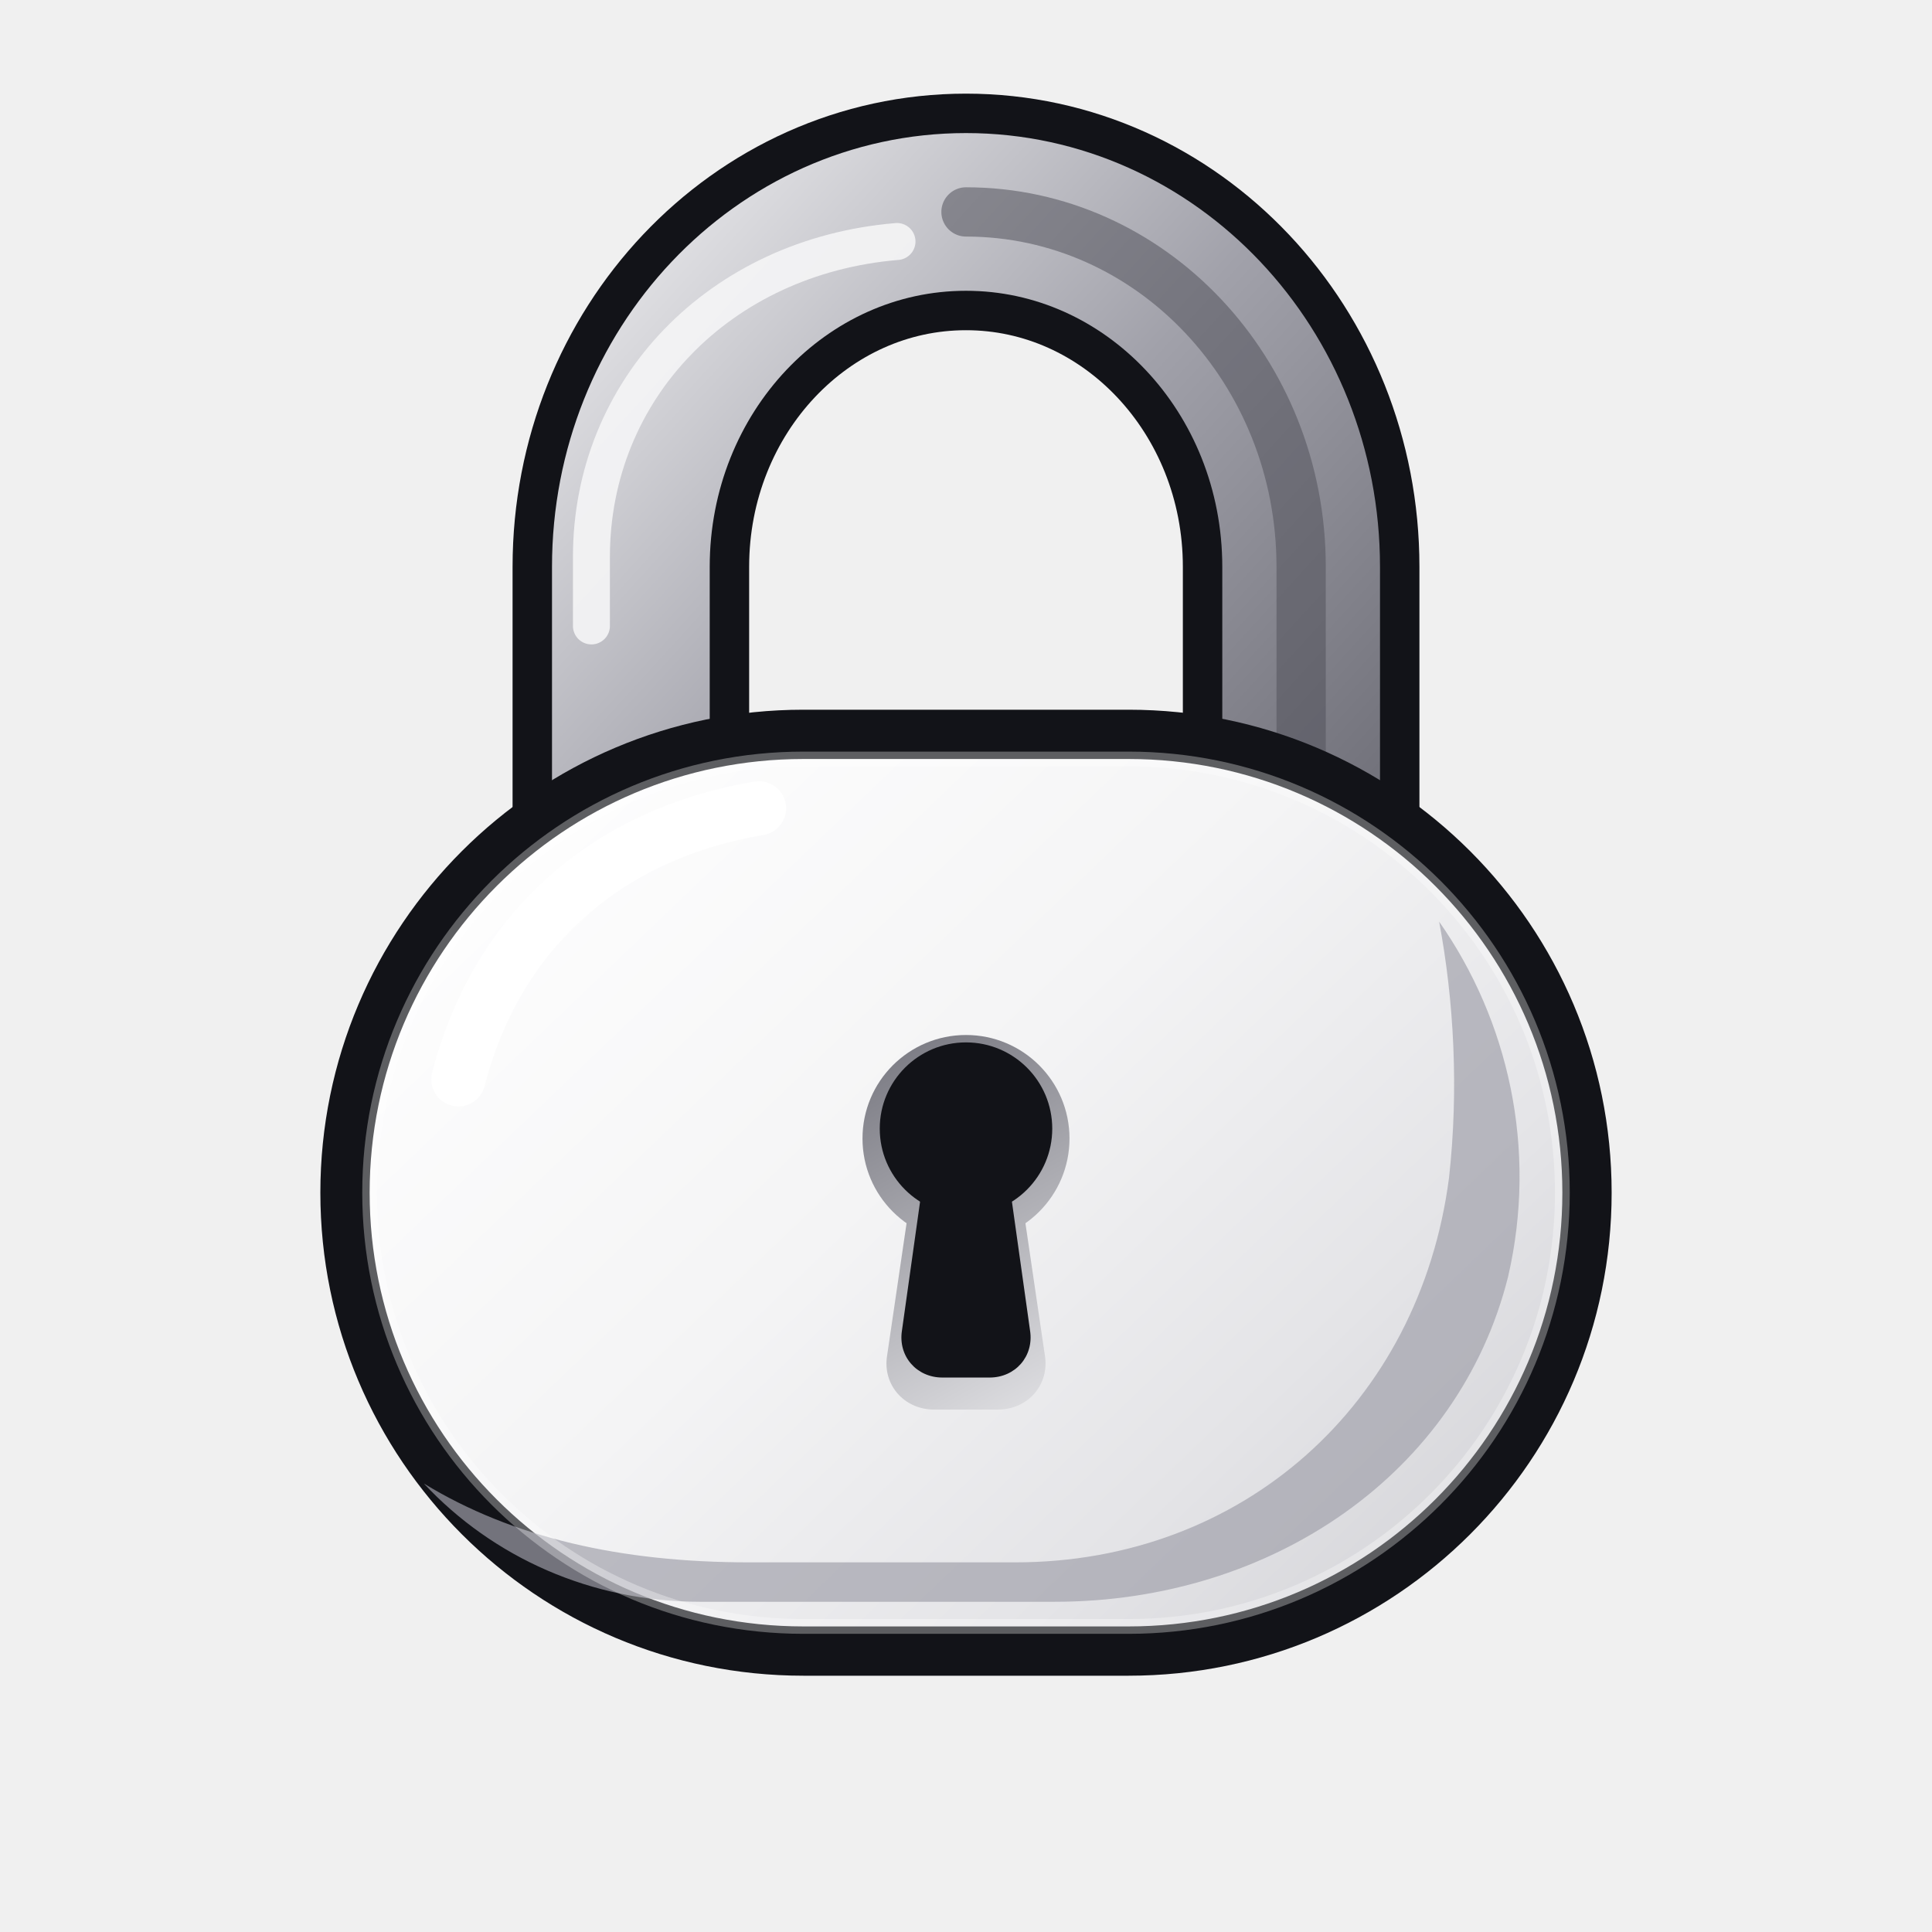
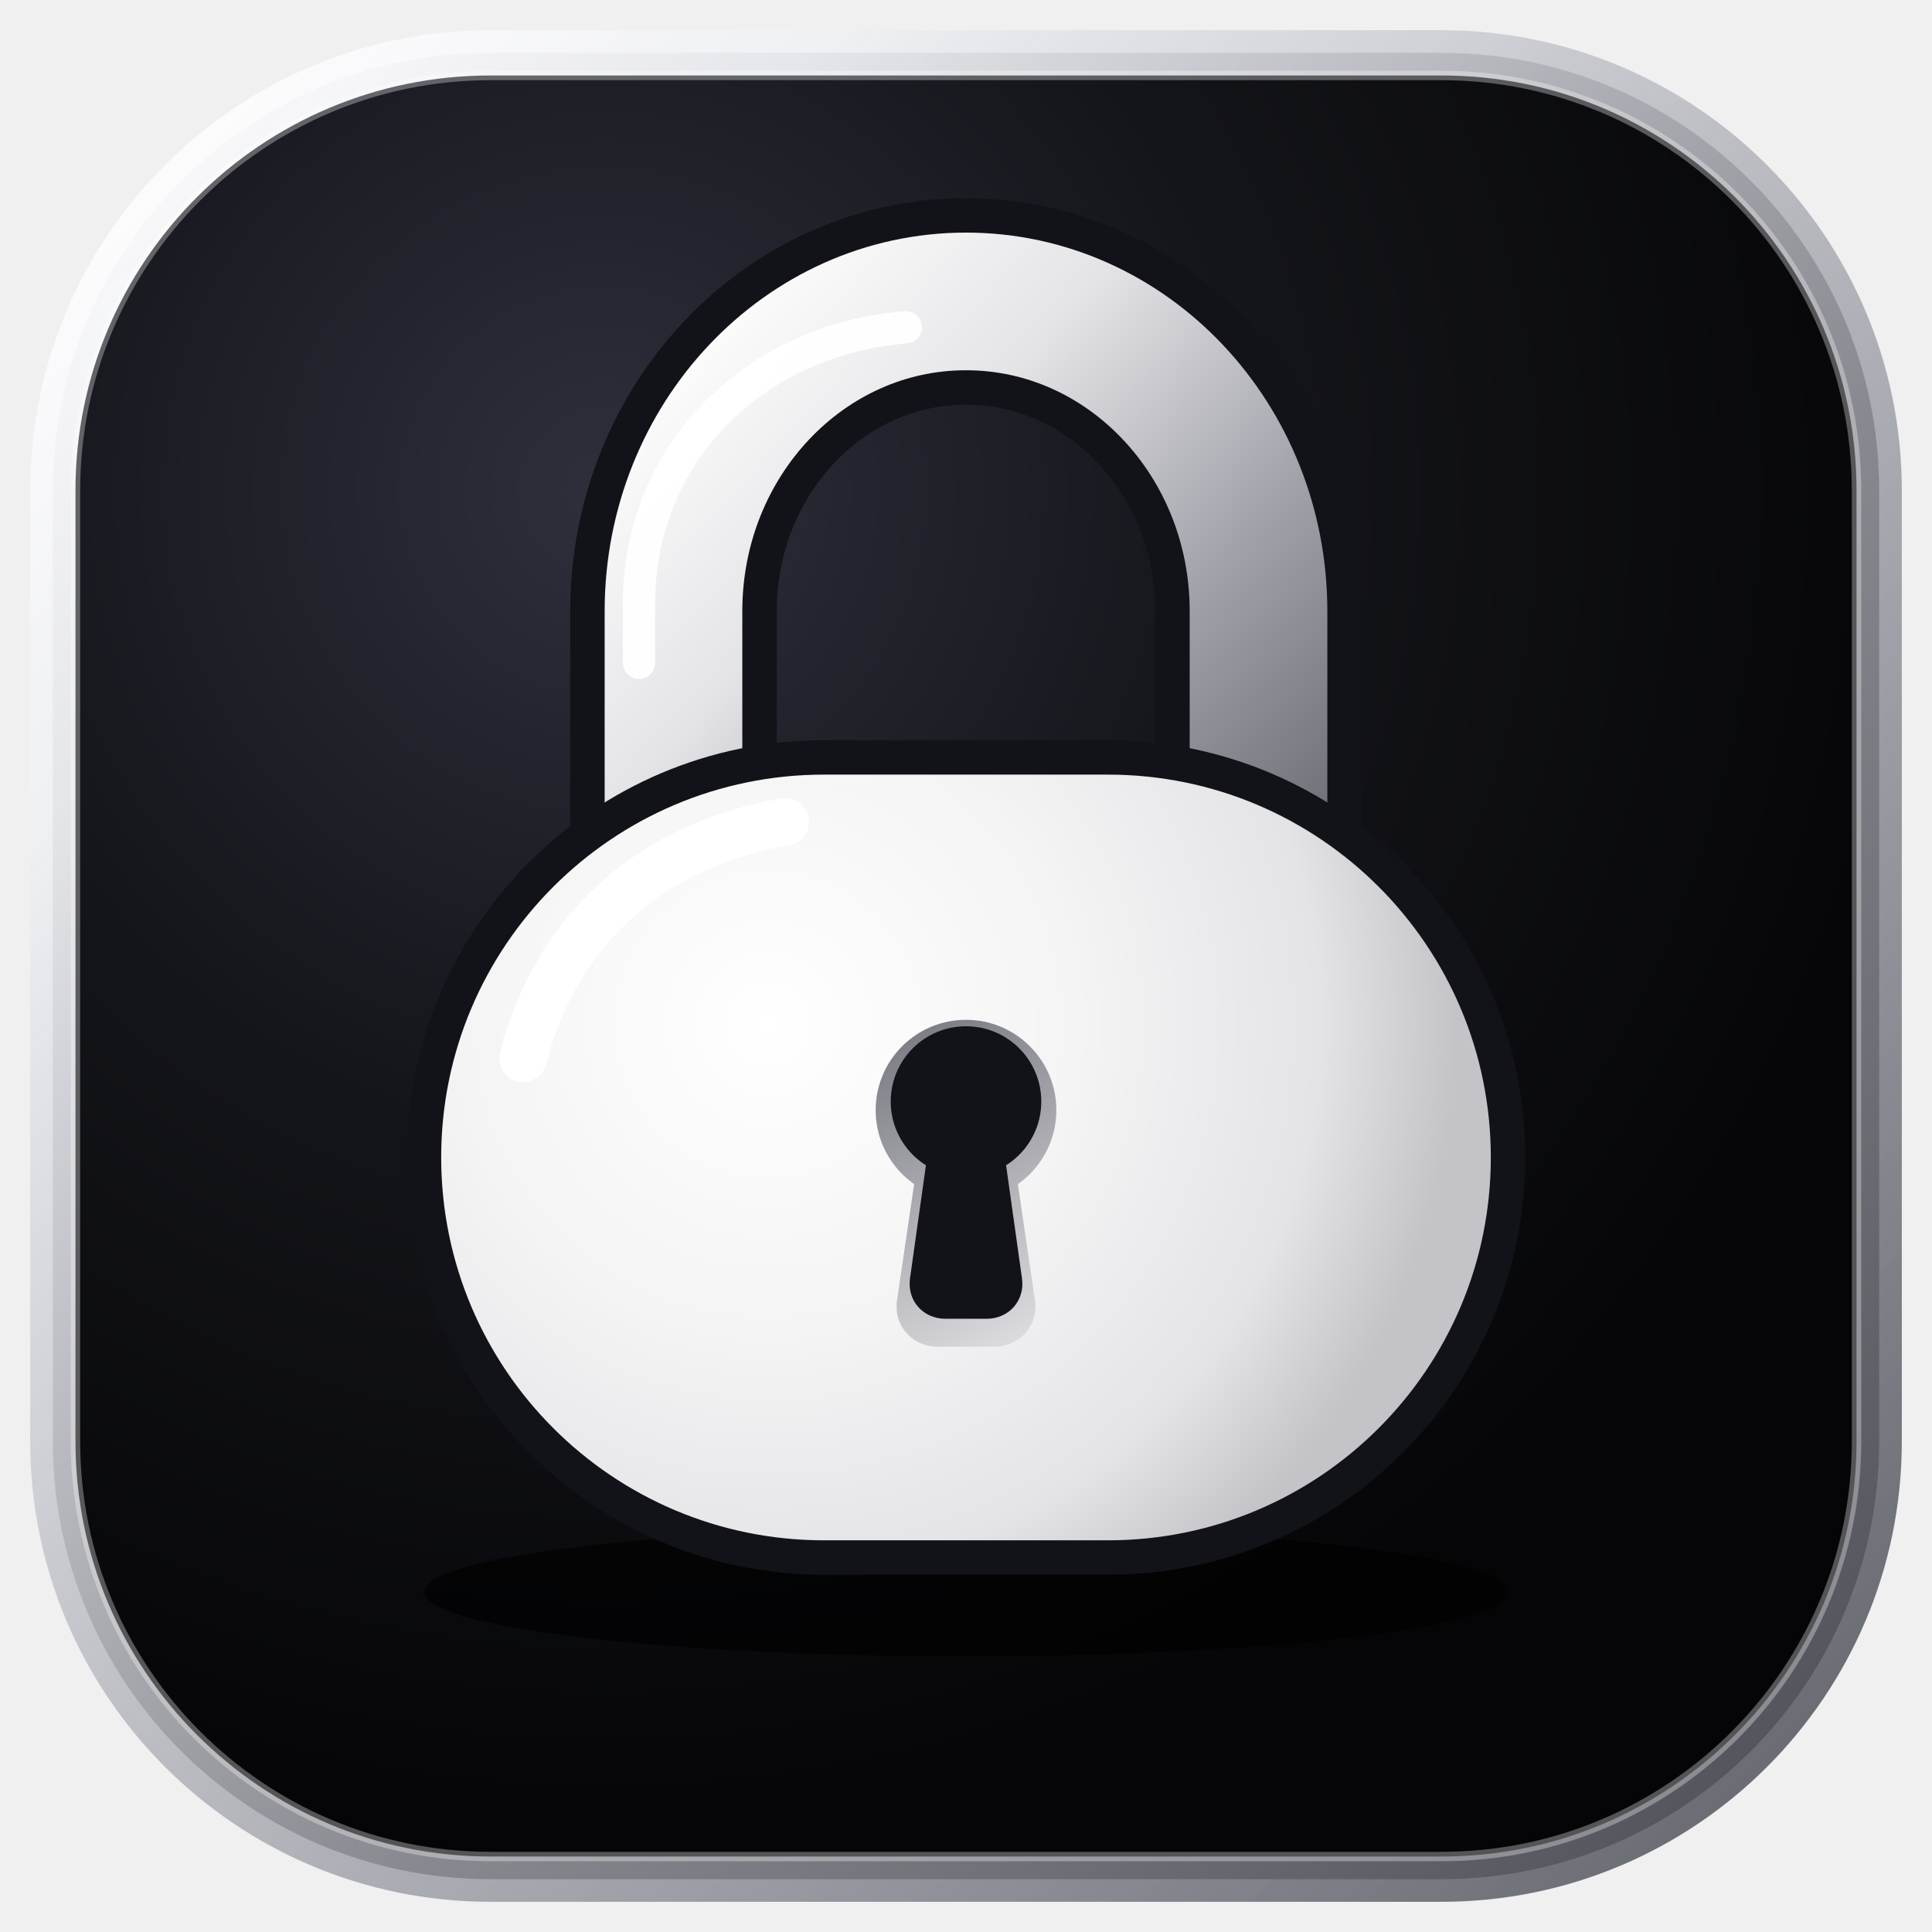
- <svg xmlns="http://www.w3.org/2000/svg" viewBox="60 90 392 330" width="256" height="256" fill="none">
+ <svg xmlns="http://www.w3.org/2000/svg" viewBox="0 0 512 512" width="512" height="512" fill="none">
  <defs>
-     <linearGradient id="shackle-metal" x1="186" y1="108" x2="326" y2="236" gradientUnits="userSpaceOnUse">
-       <stop offset="0%" stop-color="#e4e4e7" />
-       <stop offset="50%" stop-color="#a1a1aa" />
+     <radialGradient id="fav-bg" cx="160" cy="130" r="360" gradientUnits="userSpaceOnUse">
+       <stop offset="0%" stop-color="#2d2f3b" />
+       <stop offset="48%" stop-color="#14151a" />
+       <stop offset="100%" stop-color="#050507" />
+     </radialGradient>
+     <linearGradient id="fav-rim" x1="20" y1="20" x2="492" y2="492" gradientUnits="userSpaceOnUse">
+       <stop offset="0%" stop-color="#ffffff" stop-opacity="1" />
+       <stop offset="20%" stop-color="#f0f1f5" stop-opacity="0.95" />
+       <stop offset="60%" stop-color="#9ea0a8" stop-opacity="0.85" />
+       <stop offset="100%" stop-color="#52545d" stop-opacity="0.9" />
+     </linearGradient>
+     <linearGradient id="fav-shackle" x1="186" y1="108" x2="326" y2="236" gradientUnits="userSpaceOnUse">
+       <stop offset="0%" stop-color="#ffffff" />
+       <stop offset="35%" stop-color="#e4e4e7" />
+       <stop offset="70%" stop-color="#a1a1aa" />
      <stop offset="100%" stop-color="#71717a" />
    </linearGradient>
-     <linearGradient id="silver-body" x1="168" y1="204" x2="348" y2="392" gradientUnits="userSpaceOnUse">
+     <radialGradient id="fav-body" cx="210" cy="270" r="160" gradientUnits="userSpaceOnUse">
      <stop offset="0%" stop-color="#ffffff" />
      <stop offset="45%" stop-color="#f4f4f5" />
-       <stop offset="78%" stop-color="#e4e4e7" />
-       <stop offset="100%" stop-color="#d4d4d8" />
-     </linearGradient>
-     <linearGradient id="keyhole-bevel" x1="234" y1="264" x2="278" y2="344" gradientUnits="userSpaceOnUse">
+       <stop offset="80%" stop-color="#e4e4e7" />
+       <stop offset="100%" stop-color="#c4c4c8" />
+     </radialGradient>
+     <linearGradient id="fav-key-bevel" x1="234" y1="264" x2="278" y2="344" gradientUnits="userSpaceOnUse">
      <stop offset="0%" stop-color="#71717a" />
      <stop offset="100%" stop-color="#e4e4e7" />
    </linearGradient>
+     <clipPath id="fav-squircle-clip">
+       <rect x="14" y="14" width="484" height="484" rx="116" />
+     </clipPath>
  </defs>
-   <path d="M188 232 V174 C188 134.235 218.445 102 256 102 C293.555 102 324 134.235 324 174 V232" stroke="#121318" stroke-width="48" stroke-linecap="round" />
-   <path d="M188 232 V174 C188 134.235 218.445 102 256 102 C293.555 102 324 134.235 324 174 V232" stroke="url(#shackle-metal)" stroke-width="32" stroke-linecap="round" />
-   <path d="M256 102 C293.555 102 324 134.235 324 174 V224" stroke="#52525b" stroke-width="10" stroke-linecap="round" stroke-opacity="0.55" />
-   <path d="M180 186 V172 C180 138 206 111 242 108" stroke="#f4f4f5" stroke-width="7.5" stroke-linecap="round" stroke-opacity="0.92" />
-   <rect x="130" y="208" width="252" height="186" rx="93" fill="url(#silver-body)" stroke="#121318" stroke-width="10" />
-   <path d="M352 246 C366 266 372 292 366 318 C356 358 318 384 274 384 H202 C180 384 160 375 146 360 C164 371 186 376 212 376 H266 C312 376 348 344 354 298 C356 280 355 262 352 246 Z" fill="#a1a1aa" fill-opacity="0.68" />
-   <rect x="135" y="213" width="242" height="176" rx="88" stroke="#ffffff" stroke-opacity="0.32" stroke-width="3" />
-   <path d="M153 278 C161 247 184 228 214 223" stroke="#ffffff" stroke-width="11" stroke-linecap="round" stroke-opacity="0.92" />
-   <g transform="translate(0, 2)">
-     <circle cx="256" cy="288" r="21" fill="url(#keyhole-bevel)" />
-     <path d="M245 298 L240 332 C239 338 243.5 343 249.5 343 H262.5 C268.5 343 273 338 272 332 L267 298 Z" fill="url(#keyhole-bevel)" />
+   <rect x="14" y="14" width="484" height="484" rx="116" fill="url(#fav-bg)" />
+   <g clip-path="url(#fav-squircle-clip)">
+     <g transform="translate(256, 260) scale(1.14) translate(-256, -260)">
+       <ellipse cx="256" cy="402" rx="126" ry="15" fill="#000000" fill-opacity="0.65" />
+       <path d="M188 232 V174 C188 134.235 218.445 102 256 102 C293.555 102 324 134.235 324 174 V232" stroke="#121318" stroke-width="48" stroke-linecap="round" />
+       <path d="M188 232 V174 C188 134.235 218.445 102 256 102 C293.555 102 324 134.235 324 174 V232" stroke="url(#fav-shackle)" stroke-width="32" stroke-linecap="round" />
+       <path d="M180 186 V172 C180 138 206 111 242 108" stroke="#ffffff" stroke-width="7.5" stroke-linecap="round" stroke-opacity="0.95" />
+       <rect x="130" y="208" width="252" height="186" rx="93" fill="url(#fav-body)" stroke="#121318" stroke-width="8" />
+       <path d="M153 278 C161 247 184 228 214 223" stroke="#ffffff" stroke-width="11" stroke-linecap="round" stroke-opacity="0.95" />
+       <g transform="translate(0, 2)">
+         <circle cx="256" cy="288" r="21" fill="url(#fav-key-bevel)" />
+         <path d="M245 298 L240 332 C239 338 243.5 343 249.5 343 H262.5 C268.5 343 273 338 272 332 L267 298 Z" fill="url(#fav-key-bevel)" />
+       </g>
+       <circle cx="256" cy="288" r="17.5" fill="#121318" />
+       <path d="M247.5 297 L243 329 C242.2 334.2 246 338.5 251.2 338.5 H260.8 C266 338.5 269.8 334.2 269 329 L264.5 297 Z" fill="#121318" />
+     </g>
  </g>
-   <circle cx="256" cy="288" r="17.5" fill="#121318" />
-   <path d="M247.5 297 L243 329 C242.2 334.2 246 338.5 251.2 338.5 H260.8 C266 338.5 269.8 334.2 269 329 L264.5 297 Z" fill="#121318" />
+   <rect x="14" y="14" width="484" height="484" rx="116" stroke="url(#fav-rim)" stroke-width="12" />
+   <rect x="20" y="20" width="472" height="472" rx="110" stroke="#ffffff" stroke-opacity="0.32" stroke-width="2.5" />
</svg>
